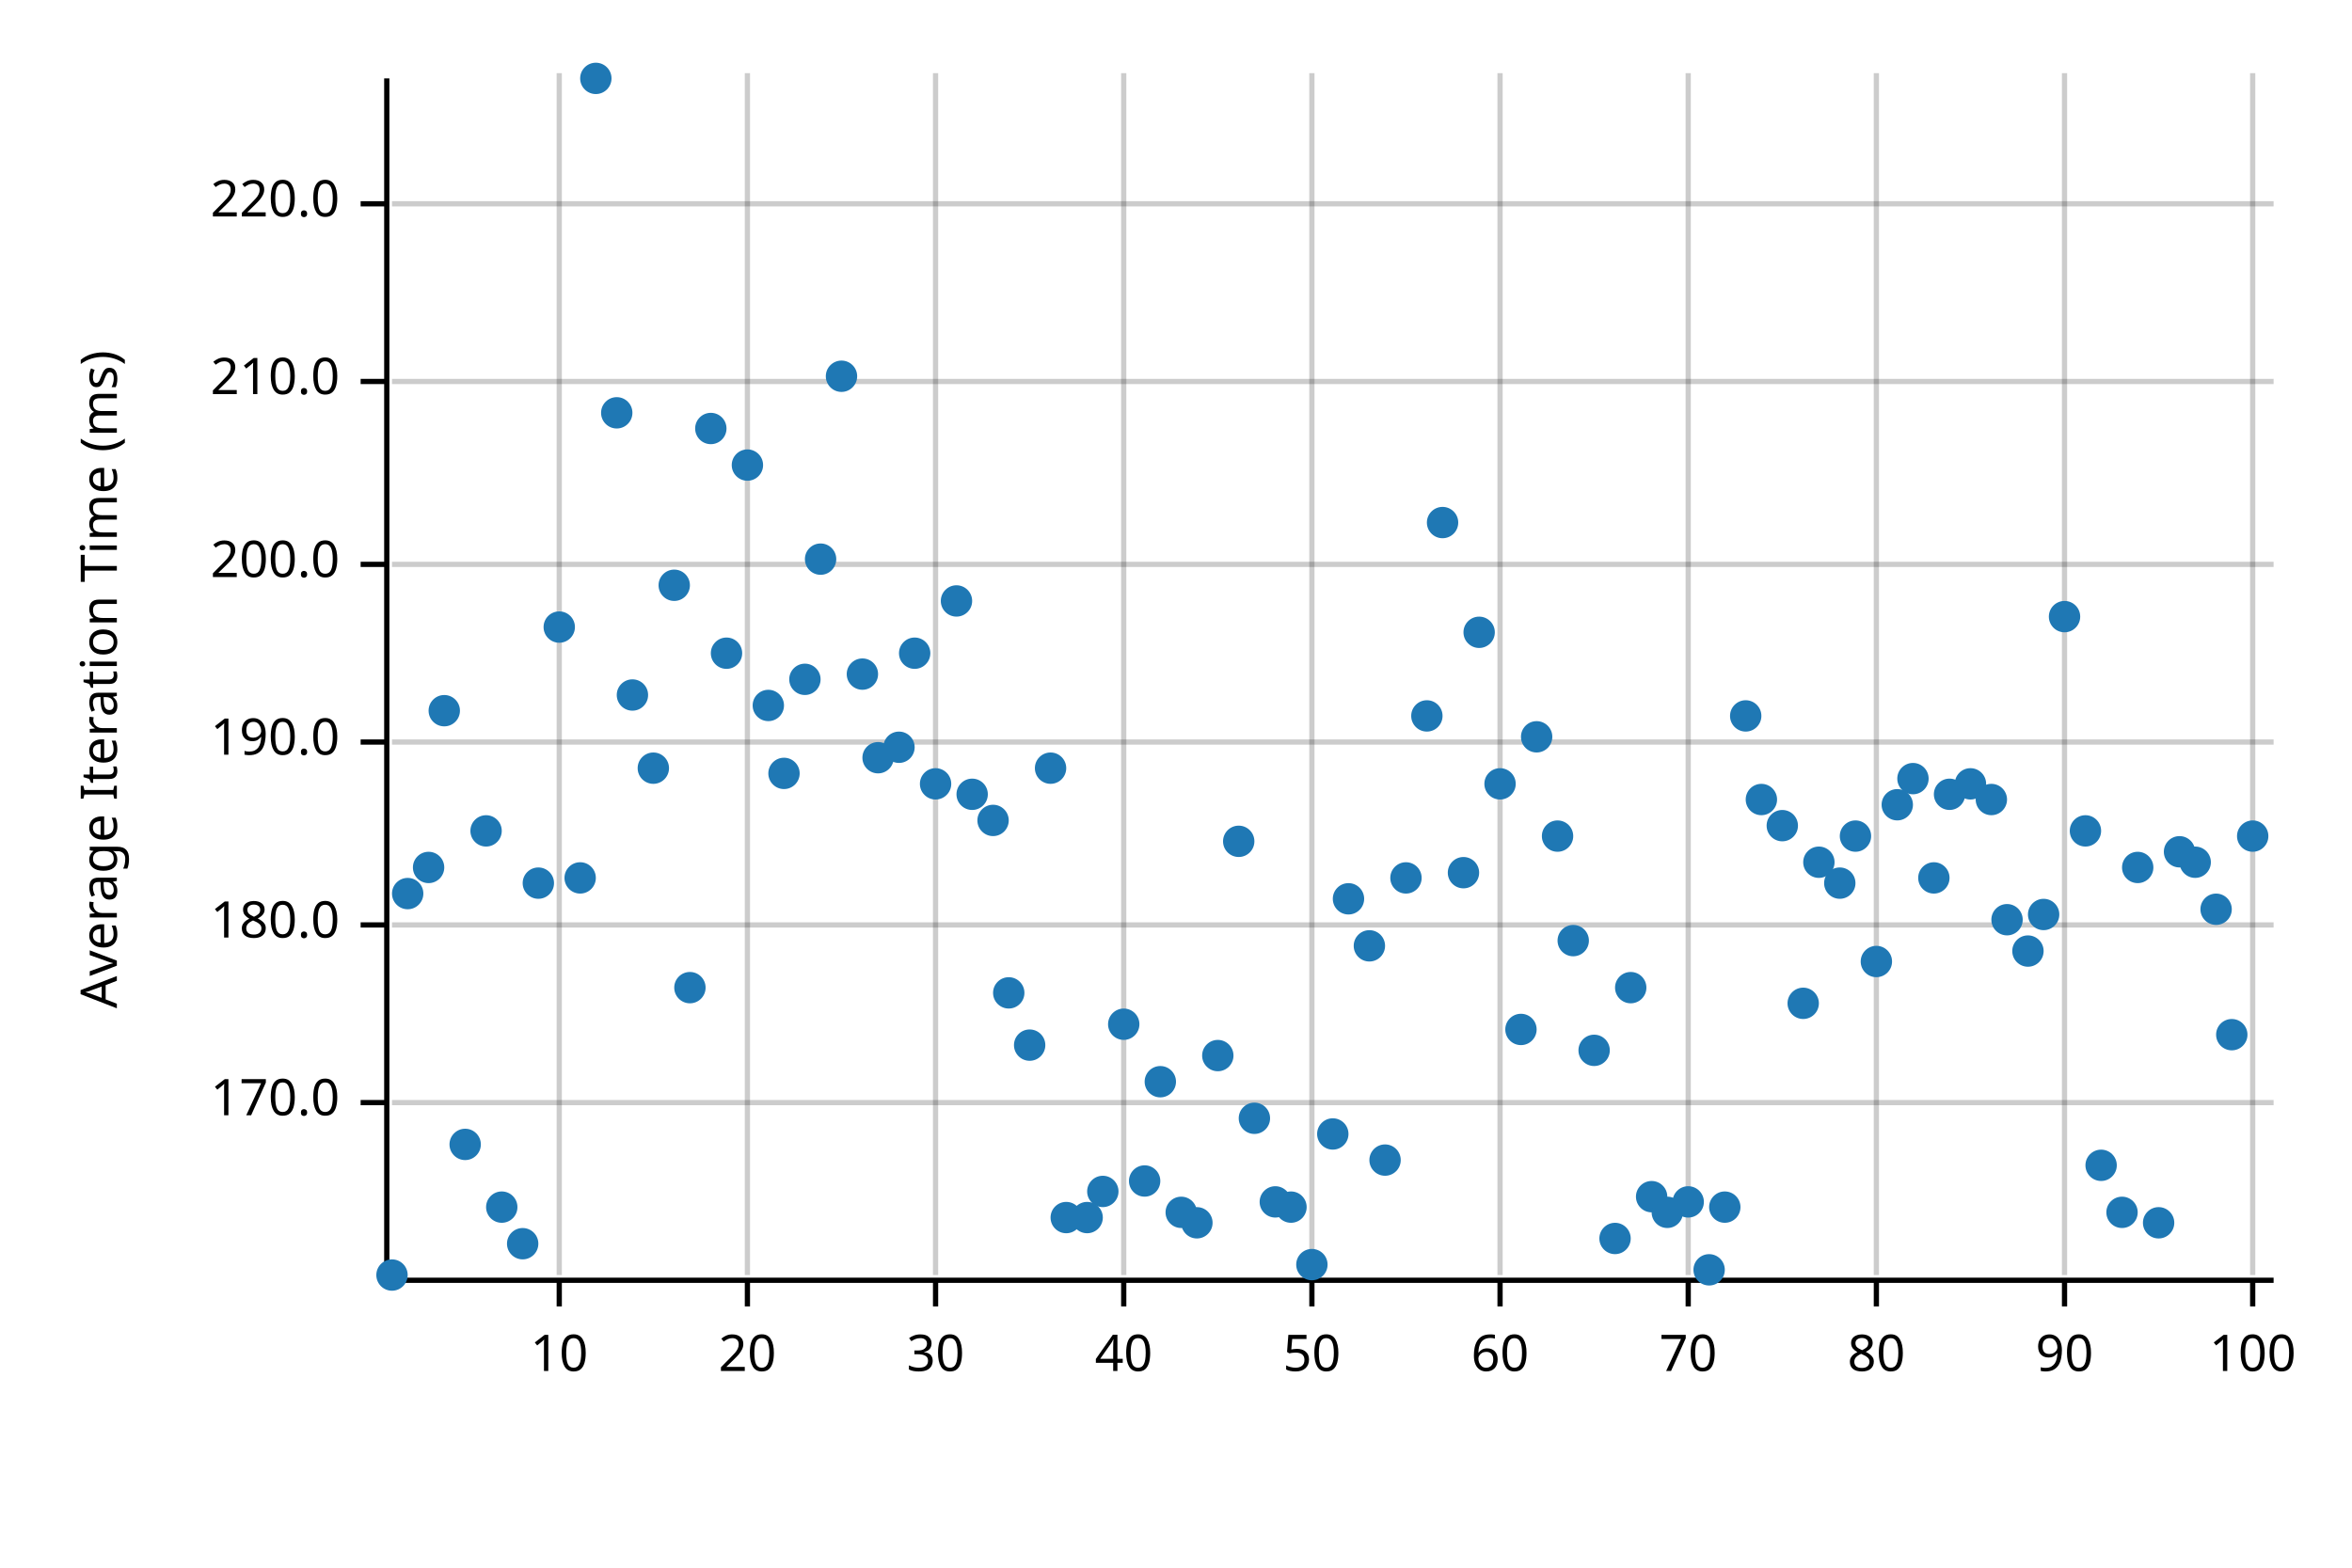
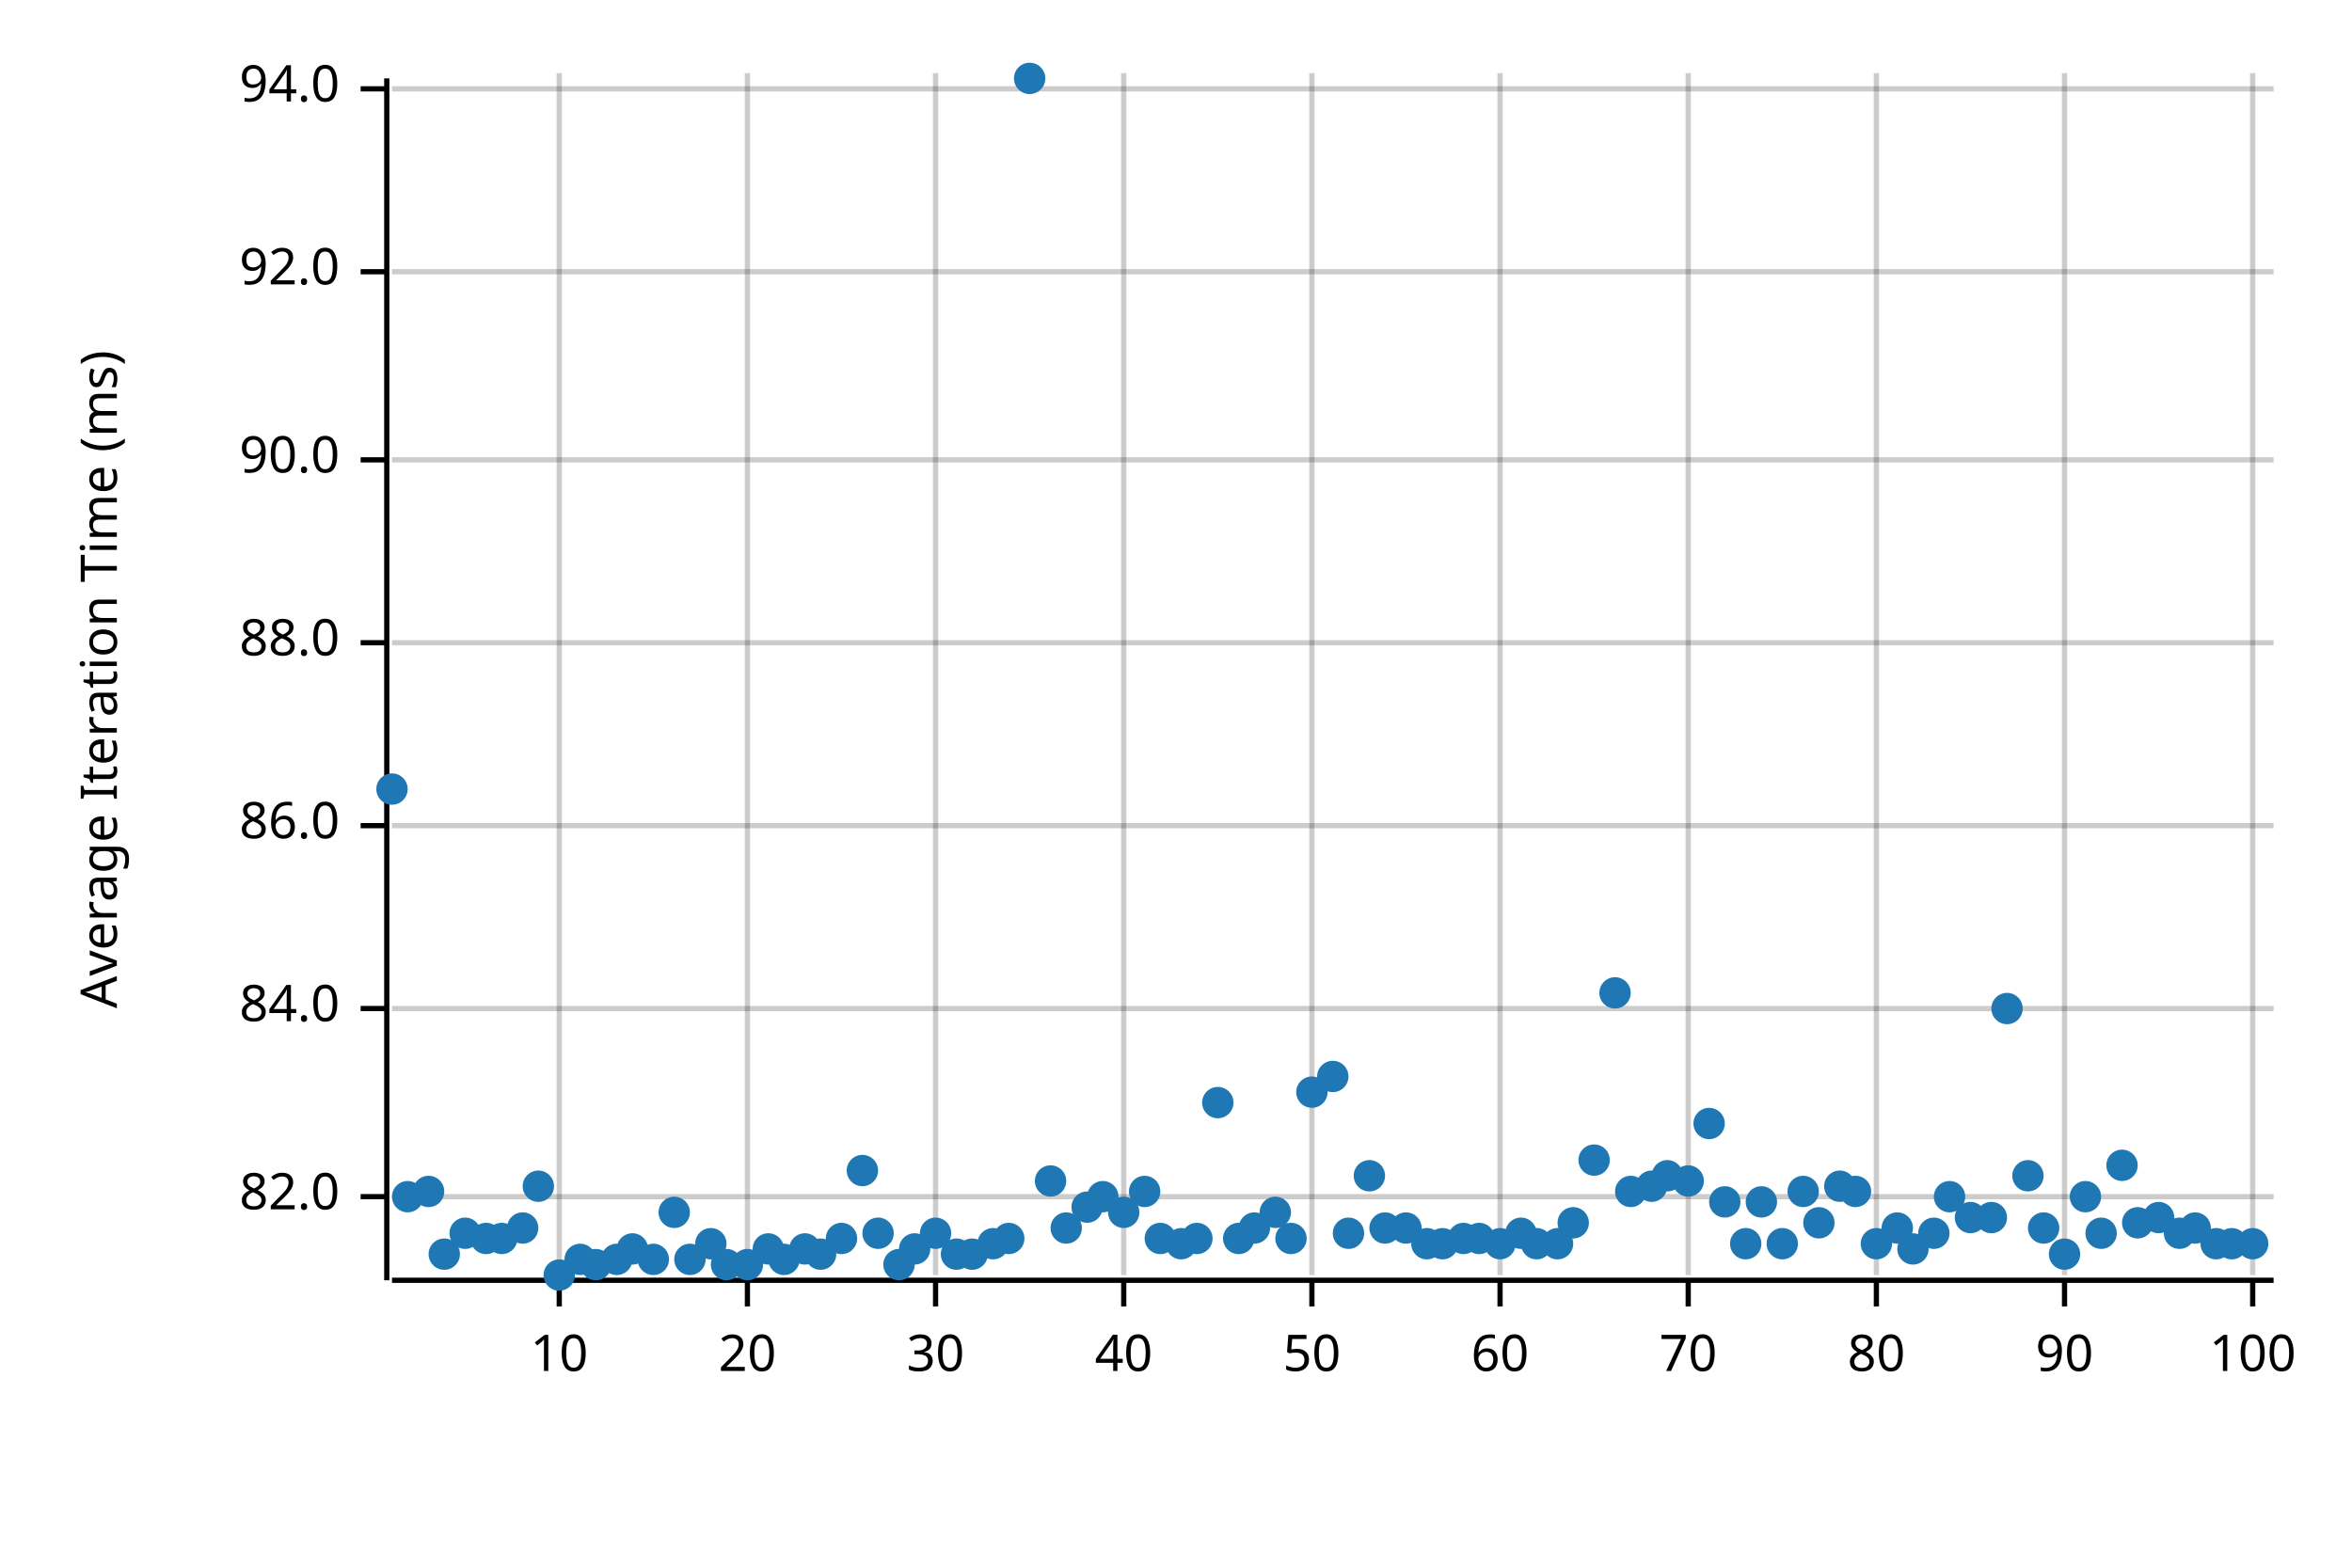
<svg xmlns="http://www.w3.org/2000/svg" width="450" height="300" viewBox="0 0 450 300">
  <text x="15" y="130" dy="0.76em" text-anchor="middle" font-family="sans-serif" font-size="9.677" opacity="1" fill="#000000" transform="rotate(270, 15, 130)">
Average Iteration Time (ms)
</text>
  <line opacity="0.2" stroke="#000000" stroke-width="1" x1="107" y1="244" x2="107" y2="14" />
  <line opacity="0.2" stroke="#000000" stroke-width="1" x1="143" y1="244" x2="143" y2="14" />
  <line opacity="0.2" stroke="#000000" stroke-width="1" x1="179" y1="244" x2="179" y2="14" />
  <line opacity="0.2" stroke="#000000" stroke-width="1" x1="215" y1="244" x2="215" y2="14" />
  <line opacity="0.2" stroke="#000000" stroke-width="1" x1="251" y1="244" x2="251" y2="14" />
  <line opacity="0.2" stroke="#000000" stroke-width="1" x1="287" y1="244" x2="287" y2="14" />
  <line opacity="0.2" stroke="#000000" stroke-width="1" x1="323" y1="244" x2="323" y2="14" />
  <line opacity="0.2" stroke="#000000" stroke-width="1" x1="359" y1="244" x2="359" y2="14" />
  <line opacity="0.2" stroke="#000000" stroke-width="1" x1="395" y1="244" x2="395" y2="14" />
  <line opacity="0.2" stroke="#000000" stroke-width="1" x1="431" y1="244" x2="431" y2="14" />
-   <line opacity="0.2" stroke="#000000" stroke-width="1" x1="75" y1="211" x2="435" y2="211" />
-   <line opacity="0.2" stroke="#000000" stroke-width="1" x1="75" y1="177" x2="435" y2="177" />
-   <line opacity="0.2" stroke="#000000" stroke-width="1" x1="75" y1="142" x2="435" y2="142" />
-   <line opacity="0.2" stroke="#000000" stroke-width="1" x1="75" y1="108" x2="435" y2="108" />
-   <line opacity="0.2" stroke="#000000" stroke-width="1" x1="75" y1="73" x2="435" y2="73" />
-   <line opacity="0.2" stroke="#000000" stroke-width="1" x1="75" y1="39" x2="435" y2="39" />
+   <line opacity="0.2" stroke="#000000" stroke-width="1" x1="75" y1="229" x2="435" y2="229" />
+   <line opacity="0.2" stroke="#000000" stroke-width="1" x1="75" y1="193" x2="435" y2="193" />
+   <line opacity="0.2" stroke="#000000" stroke-width="1" x1="75" y1="158" x2="435" y2="158" />
+   <line opacity="0.2" stroke="#000000" stroke-width="1" x1="75" y1="123" x2="435" y2="123" />
+   <line opacity="0.2" stroke="#000000" stroke-width="1" x1="75" y1="88" x2="435" y2="88" />
+   <line opacity="0.2" stroke="#000000" stroke-width="1" x1="75" y1="52" x2="435" y2="52" />
+   <line opacity="0.2" stroke="#000000" stroke-width="1" x1="75" y1="17" x2="435" y2="17" />
  <polyline fill="none" opacity="1" stroke="#000000" stroke-width="1" points="74,15 74,245 " />
-   <text x="65" y="211" dy="0.5ex" text-anchor="end" font-family="sans-serif" font-size="9.677" opacity="1" fill="#000000">
- 170.0
+   <text x="65" y="229" dy="0.5ex" text-anchor="end" font-family="sans-serif" font-size="9.677" opacity="1" fill="#000000">
+ 82.0
</text>
-   <polyline fill="none" opacity="1" stroke="#000000" stroke-width="1" points="69,211 74,211 " />
-   <text x="65" y="177" dy="0.5ex" text-anchor="end" font-family="sans-serif" font-size="9.677" opacity="1" fill="#000000">
- 180.0
+   <polyline fill="none" opacity="1" stroke="#000000" stroke-width="1" points="69,229 74,229 " />
+   <text x="65" y="193" dy="0.5ex" text-anchor="end" font-family="sans-serif" font-size="9.677" opacity="1" fill="#000000">
+ 84.0
</text>
-   <polyline fill="none" opacity="1" stroke="#000000" stroke-width="1" points="69,177 74,177 " />
-   <text x="65" y="142" dy="0.5ex" text-anchor="end" font-family="sans-serif" font-size="9.677" opacity="1" fill="#000000">
- 190.0
+   <polyline fill="none" opacity="1" stroke="#000000" stroke-width="1" points="69,193 74,193 " />
+   <text x="65" y="158" dy="0.5ex" text-anchor="end" font-family="sans-serif" font-size="9.677" opacity="1" fill="#000000">
+ 86.0
</text>
-   <polyline fill="none" opacity="1" stroke="#000000" stroke-width="1" points="69,142 74,142 " />
-   <text x="65" y="108" dy="0.5ex" text-anchor="end" font-family="sans-serif" font-size="9.677" opacity="1" fill="#000000">
- 200.0
+   <polyline fill="none" opacity="1" stroke="#000000" stroke-width="1" points="69,158 74,158 " />
+   <text x="65" y="123" dy="0.5ex" text-anchor="end" font-family="sans-serif" font-size="9.677" opacity="1" fill="#000000">
+ 88.0
</text>
-   <polyline fill="none" opacity="1" stroke="#000000" stroke-width="1" points="69,108 74,108 " />
-   <text x="65" y="73" dy="0.5ex" text-anchor="end" font-family="sans-serif" font-size="9.677" opacity="1" fill="#000000">
- 210.0
+   <polyline fill="none" opacity="1" stroke="#000000" stroke-width="1" points="69,123 74,123 " />
+   <text x="65" y="88" dy="0.5ex" text-anchor="end" font-family="sans-serif" font-size="9.677" opacity="1" fill="#000000">
+ 90.0
</text>
-   <polyline fill="none" opacity="1" stroke="#000000" stroke-width="1" points="69,73 74,73 " />
-   <text x="65" y="39" dy="0.5ex" text-anchor="end" font-family="sans-serif" font-size="9.677" opacity="1" fill="#000000">
- 220.0
+   <polyline fill="none" opacity="1" stroke="#000000" stroke-width="1" points="69,88 74,88 " />
+   <text x="65" y="52" dy="0.5ex" text-anchor="end" font-family="sans-serif" font-size="9.677" opacity="1" fill="#000000">
+ 92.0
</text>
-   <polyline fill="none" opacity="1" stroke="#000000" stroke-width="1" points="69,39 74,39 " />
+   <polyline fill="none" opacity="1" stroke="#000000" stroke-width="1" points="69,52 74,52 " />
+   <text x="65" y="17" dy="0.5ex" text-anchor="end" font-family="sans-serif" font-size="9.677" opacity="1" fill="#000000">
+ 94.0
+ </text>
+   <polyline fill="none" opacity="1" stroke="#000000" stroke-width="1" points="69,17 74,17 " />
  <polyline fill="none" opacity="1" stroke="#000000" stroke-width="1" points="75,245 435,245 " />
  <text x="107" y="255" dy="0.76em" text-anchor="middle" font-family="sans-serif" font-size="9.677" opacity="1" fill="#000000">
10
</text>
  <polyline fill="none" opacity="1" stroke="#000000" stroke-width="1" points="107,245 107,250 " />
  <text x="143" y="255" dy="0.76em" text-anchor="middle" font-family="sans-serif" font-size="9.677" opacity="1" fill="#000000">
20
</text>
  <polyline fill="none" opacity="1" stroke="#000000" stroke-width="1" points="143,245 143,250 " />
  <text x="179" y="255" dy="0.76em" text-anchor="middle" font-family="sans-serif" font-size="9.677" opacity="1" fill="#000000">
30
</text>
  <polyline fill="none" opacity="1" stroke="#000000" stroke-width="1" points="179,245 179,250 " />
  <text x="215" y="255" dy="0.76em" text-anchor="middle" font-family="sans-serif" font-size="9.677" opacity="1" fill="#000000">
40
</text>
  <polyline fill="none" opacity="1" stroke="#000000" stroke-width="1" points="215,245 215,250 " />
  <text x="251" y="255" dy="0.76em" text-anchor="middle" font-family="sans-serif" font-size="9.677" opacity="1" fill="#000000">
50
</text>
  <polyline fill="none" opacity="1" stroke="#000000" stroke-width="1" points="251,245 251,250 " />
  <text x="287" y="255" dy="0.76em" text-anchor="middle" font-family="sans-serif" font-size="9.677" opacity="1" fill="#000000">
60
</text>
  <polyline fill="none" opacity="1" stroke="#000000" stroke-width="1" points="287,245 287,250 " />
  <text x="323" y="255" dy="0.76em" text-anchor="middle" font-family="sans-serif" font-size="9.677" opacity="1" fill="#000000">
70
</text>
  <polyline fill="none" opacity="1" stroke="#000000" stroke-width="1" points="323,245 323,250 " />
  <text x="359" y="255" dy="0.76em" text-anchor="middle" font-family="sans-serif" font-size="9.677" opacity="1" fill="#000000">
80
</text>
  <polyline fill="none" opacity="1" stroke="#000000" stroke-width="1" points="359,245 359,250 " />
  <text x="395" y="255" dy="0.76em" text-anchor="middle" font-family="sans-serif" font-size="9.677" opacity="1" fill="#000000">
90
</text>
  <polyline fill="none" opacity="1" stroke="#000000" stroke-width="1" points="395,245 395,250 " />
  <text x="431" y="255" dy="0.76em" text-anchor="middle" font-family="sans-serif" font-size="9.677" opacity="1" fill="#000000">
100
</text>
  <polyline fill="none" opacity="1" stroke="#000000" stroke-width="1" points="431,245 431,250 " />
-   <circle cx="75" cy="244" r="3" opacity="1" fill="#1F78B4" stroke="none" />
-   <circle cx="78" cy="171" r="3" opacity="1" fill="#1F78B4" stroke="none" />
-   <circle cx="82" cy="166" r="3" opacity="1" fill="#1F78B4" stroke="none" />
-   <circle cx="85" cy="136" r="3" opacity="1" fill="#1F78B4" stroke="none" />
-   <circle cx="89" cy="219" r="3" opacity="1" fill="#1F78B4" stroke="none" />
-   <circle cx="93" cy="159" r="3" opacity="1" fill="#1F78B4" stroke="none" />
-   <circle cx="96" cy="231" r="3" opacity="1" fill="#1F78B4" stroke="none" />
-   <circle cx="100" cy="238" r="3" opacity="1" fill="#1F78B4" stroke="none" />
-   <circle cx="103" cy="169" r="3" opacity="1" fill="#1F78B4" stroke="none" />
-   <circle cx="107" cy="120" r="3" opacity="1" fill="#1F78B4" stroke="none" />
-   <circle cx="111" cy="168" r="3" opacity="1" fill="#1F78B4" stroke="none" />
-   <circle cx="114" cy="15" r="3" opacity="1" fill="#1F78B4" stroke="none" />
-   <circle cx="118" cy="79" r="3" opacity="1" fill="#1F78B4" stroke="none" />
-   <circle cx="121" cy="133" r="3" opacity="1" fill="#1F78B4" stroke="none" />
-   <circle cx="125" cy="147" r="3" opacity="1" fill="#1F78B4" stroke="none" />
-   <circle cx="129" cy="112" r="3" opacity="1" fill="#1F78B4" stroke="none" />
-   <circle cx="132" cy="189" r="3" opacity="1" fill="#1F78B4" stroke="none" />
-   <circle cx="136" cy="82" r="3" opacity="1" fill="#1F78B4" stroke="none" />
-   <circle cx="139" cy="125" r="3" opacity="1" fill="#1F78B4" stroke="none" />
-   <circle cx="143" cy="89" r="3" opacity="1" fill="#1F78B4" stroke="none" />
-   <circle cx="147" cy="135" r="3" opacity="1" fill="#1F78B4" stroke="none" />
-   <circle cx="150" cy="148" r="3" opacity="1" fill="#1F78B4" stroke="none" />
-   <circle cx="154" cy="130" r="3" opacity="1" fill="#1F78B4" stroke="none" />
-   <circle cx="157" cy="107" r="3" opacity="1" fill="#1F78B4" stroke="none" />
-   <circle cx="161" cy="72" r="3" opacity="1" fill="#1F78B4" stroke="none" />
-   <circle cx="165" cy="129" r="3" opacity="1" fill="#1F78B4" stroke="none" />
-   <circle cx="168" cy="145" r="3" opacity="1" fill="#1F78B4" stroke="none" />
-   <circle cx="172" cy="143" r="3" opacity="1" fill="#1F78B4" stroke="none" />
-   <circle cx="175" cy="125" r="3" opacity="1" fill="#1F78B4" stroke="none" />
-   <circle cx="179" cy="150" r="3" opacity="1" fill="#1F78B4" stroke="none" />
-   <circle cx="183" cy="115" r="3" opacity="1" fill="#1F78B4" stroke="none" />
-   <circle cx="186" cy="152" r="3" opacity="1" fill="#1F78B4" stroke="none" />
-   <circle cx="190" cy="157" r="3" opacity="1" fill="#1F78B4" stroke="none" />
-   <circle cx="193" cy="190" r="3" opacity="1" fill="#1F78B4" stroke="none" />
-   <circle cx="197" cy="200" r="3" opacity="1" fill="#1F78B4" stroke="none" />
-   <circle cx="201" cy="147" r="3" opacity="1" fill="#1F78B4" stroke="none" />
-   <circle cx="204" cy="233" r="3" opacity="1" fill="#1F78B4" stroke="none" />
-   <circle cx="208" cy="233" r="3" opacity="1" fill="#1F78B4" stroke="none" />
-   <circle cx="211" cy="228" r="3" opacity="1" fill="#1F78B4" stroke="none" />
-   <circle cx="215" cy="196" r="3" opacity="1" fill="#1F78B4" stroke="none" />
-   <circle cx="219" cy="226" r="3" opacity="1" fill="#1F78B4" stroke="none" />
-   <circle cx="222" cy="207" r="3" opacity="1" fill="#1F78B4" stroke="none" />
-   <circle cx="226" cy="232" r="3" opacity="1" fill="#1F78B4" stroke="none" />
-   <circle cx="229" cy="234" r="3" opacity="1" fill="#1F78B4" stroke="none" />
-   <circle cx="233" cy="202" r="3" opacity="1" fill="#1F78B4" stroke="none" />
-   <circle cx="237" cy="161" r="3" opacity="1" fill="#1F78B4" stroke="none" />
-   <circle cx="240" cy="214" r="3" opacity="1" fill="#1F78B4" stroke="none" />
-   <circle cx="244" cy="230" r="3" opacity="1" fill="#1F78B4" stroke="none" />
-   <circle cx="247" cy="231" r="3" opacity="1" fill="#1F78B4" stroke="none" />
-   <circle cx="251" cy="242" r="3" opacity="1" fill="#1F78B4" stroke="none" />
-   <circle cx="255" cy="217" r="3" opacity="1" fill="#1F78B4" stroke="none" />
-   <circle cx="258" cy="172" r="3" opacity="1" fill="#1F78B4" stroke="none" />
-   <circle cx="262" cy="181" r="3" opacity="1" fill="#1F78B4" stroke="none" />
-   <circle cx="265" cy="222" r="3" opacity="1" fill="#1F78B4" stroke="none" />
-   <circle cx="269" cy="168" r="3" opacity="1" fill="#1F78B4" stroke="none" />
-   <circle cx="273" cy="137" r="3" opacity="1" fill="#1F78B4" stroke="none" />
-   <circle cx="276" cy="100" r="3" opacity="1" fill="#1F78B4" stroke="none" />
-   <circle cx="280" cy="167" r="3" opacity="1" fill="#1F78B4" stroke="none" />
-   <circle cx="283" cy="121" r="3" opacity="1" fill="#1F78B4" stroke="none" />
-   <circle cx="287" cy="150" r="3" opacity="1" fill="#1F78B4" stroke="none" />
-   <circle cx="291" cy="197" r="3" opacity="1" fill="#1F78B4" stroke="none" />
-   <circle cx="294" cy="141" r="3" opacity="1" fill="#1F78B4" stroke="none" />
-   <circle cx="298" cy="160" r="3" opacity="1" fill="#1F78B4" stroke="none" />
-   <circle cx="301" cy="180" r="3" opacity="1" fill="#1F78B4" stroke="none" />
-   <circle cx="305" cy="201" r="3" opacity="1" fill="#1F78B4" stroke="none" />
-   <circle cx="309" cy="237" r="3" opacity="1" fill="#1F78B4" stroke="none" />
-   <circle cx="312" cy="189" r="3" opacity="1" fill="#1F78B4" stroke="none" />
-   <circle cx="316" cy="229" r="3" opacity="1" fill="#1F78B4" stroke="none" />
-   <circle cx="319" cy="232" r="3" opacity="1" fill="#1F78B4" stroke="none" />
-   <circle cx="323" cy="230" r="3" opacity="1" fill="#1F78B4" stroke="none" />
-   <circle cx="327" cy="243" r="3" opacity="1" fill="#1F78B4" stroke="none" />
-   <circle cx="330" cy="231" r="3" opacity="1" fill="#1F78B4" stroke="none" />
-   <circle cx="334" cy="137" r="3" opacity="1" fill="#1F78B4" stroke="none" />
-   <circle cx="337" cy="153" r="3" opacity="1" fill="#1F78B4" stroke="none" />
-   <circle cx="341" cy="158" r="3" opacity="1" fill="#1F78B4" stroke="none" />
-   <circle cx="345" cy="192" r="3" opacity="1" fill="#1F78B4" stroke="none" />
-   <circle cx="348" cy="165" r="3" opacity="1" fill="#1F78B4" stroke="none" />
-   <circle cx="352" cy="169" r="3" opacity="1" fill="#1F78B4" stroke="none" />
-   <circle cx="355" cy="160" r="3" opacity="1" fill="#1F78B4" stroke="none" />
-   <circle cx="359" cy="184" r="3" opacity="1" fill="#1F78B4" stroke="none" />
-   <circle cx="363" cy="154" r="3" opacity="1" fill="#1F78B4" stroke="none" />
-   <circle cx="366" cy="149" r="3" opacity="1" fill="#1F78B4" stroke="none" />
-   <circle cx="370" cy="168" r="3" opacity="1" fill="#1F78B4" stroke="none" />
-   <circle cx="373" cy="152" r="3" opacity="1" fill="#1F78B4" stroke="none" />
-   <circle cx="377" cy="150" r="3" opacity="1" fill="#1F78B4" stroke="none" />
-   <circle cx="381" cy="153" r="3" opacity="1" fill="#1F78B4" stroke="none" />
-   <circle cx="384" cy="176" r="3" opacity="1" fill="#1F78B4" stroke="none" />
-   <circle cx="388" cy="182" r="3" opacity="1" fill="#1F78B4" stroke="none" />
-   <circle cx="391" cy="175" r="3" opacity="1" fill="#1F78B4" stroke="none" />
-   <circle cx="395" cy="118" r="3" opacity="1" fill="#1F78B4" stroke="none" />
-   <circle cx="399" cy="159" r="3" opacity="1" fill="#1F78B4" stroke="none" />
-   <circle cx="402" cy="223" r="3" opacity="1" fill="#1F78B4" stroke="none" />
-   <circle cx="406" cy="232" r="3" opacity="1" fill="#1F78B4" stroke="none" />
-   <circle cx="409" cy="166" r="3" opacity="1" fill="#1F78B4" stroke="none" />
-   <circle cx="413" cy="234" r="3" opacity="1" fill="#1F78B4" stroke="none" />
-   <circle cx="417" cy="163" r="3" opacity="1" fill="#1F78B4" stroke="none" />
-   <circle cx="420" cy="165" r="3" opacity="1" fill="#1F78B4" stroke="none" />
-   <circle cx="424" cy="174" r="3" opacity="1" fill="#1F78B4" stroke="none" />
-   <circle cx="427" cy="198" r="3" opacity="1" fill="#1F78B4" stroke="none" />
-   <circle cx="431" cy="160" r="3" opacity="1" fill="#1F78B4" stroke="none" />
+   <circle cx="75" cy="151" r="3" opacity="1" fill="#1F78B4" stroke="none" stroke-width="1" />
+   <circle cx="78" cy="229" r="3" opacity="1" fill="#1F78B4" stroke="none" stroke-width="1" />
+   <circle cx="82" cy="228" r="3" opacity="1" fill="#1F78B4" stroke="none" stroke-width="1" />
+   <circle cx="85" cy="240" r="3" opacity="1" fill="#1F78B4" stroke="none" stroke-width="1" />
+   <circle cx="89" cy="236" r="3" opacity="1" fill="#1F78B4" stroke="none" stroke-width="1" />
+   <circle cx="93" cy="237" r="3" opacity="1" fill="#1F78B4" stroke="none" stroke-width="1" />
+   <circle cx="96" cy="237" r="3" opacity="1" fill="#1F78B4" stroke="none" stroke-width="1" />
+   <circle cx="100" cy="235" r="3" opacity="1" fill="#1F78B4" stroke="none" stroke-width="1" />
+   <circle cx="103" cy="227" r="3" opacity="1" fill="#1F78B4" stroke="none" stroke-width="1" />
+   <circle cx="107" cy="244" r="3" opacity="1" fill="#1F78B4" stroke="none" stroke-width="1" />
+   <circle cx="111" cy="241" r="3" opacity="1" fill="#1F78B4" stroke="none" stroke-width="1" />
+   <circle cx="114" cy="242" r="3" opacity="1" fill="#1F78B4" stroke="none" stroke-width="1" />
+   <circle cx="118" cy="241" r="3" opacity="1" fill="#1F78B4" stroke="none" stroke-width="1" />
+   <circle cx="121" cy="239" r="3" opacity="1" fill="#1F78B4" stroke="none" stroke-width="1" />
+   <circle cx="125" cy="241" r="3" opacity="1" fill="#1F78B4" stroke="none" stroke-width="1" />
+   <circle cx="129" cy="232" r="3" opacity="1" fill="#1F78B4" stroke="none" stroke-width="1" />
+   <circle cx="132" cy="241" r="3" opacity="1" fill="#1F78B4" stroke="none" stroke-width="1" />
+   <circle cx="136" cy="238" r="3" opacity="1" fill="#1F78B4" stroke="none" stroke-width="1" />
+   <circle cx="139" cy="242" r="3" opacity="1" fill="#1F78B4" stroke="none" stroke-width="1" />
+   <circle cx="143" cy="242" r="3" opacity="1" fill="#1F78B4" stroke="none" stroke-width="1" />
+   <circle cx="147" cy="239" r="3" opacity="1" fill="#1F78B4" stroke="none" stroke-width="1" />
+   <circle cx="150" cy="241" r="3" opacity="1" fill="#1F78B4" stroke="none" stroke-width="1" />
+   <circle cx="154" cy="239" r="3" opacity="1" fill="#1F78B4" stroke="none" stroke-width="1" />
+   <circle cx="157" cy="240" r="3" opacity="1" fill="#1F78B4" stroke="none" stroke-width="1" />
+   <circle cx="161" cy="237" r="3" opacity="1" fill="#1F78B4" stroke="none" stroke-width="1" />
+   <circle cx="165" cy="224" r="3" opacity="1" fill="#1F78B4" stroke="none" stroke-width="1" />
+   <circle cx="168" cy="236" r="3" opacity="1" fill="#1F78B4" stroke="none" stroke-width="1" />
+   <circle cx="172" cy="242" r="3" opacity="1" fill="#1F78B4" stroke="none" stroke-width="1" />
+   <circle cx="175" cy="239" r="3" opacity="1" fill="#1F78B4" stroke="none" stroke-width="1" />
+   <circle cx="179" cy="236" r="3" opacity="1" fill="#1F78B4" stroke="none" stroke-width="1" />
+   <circle cx="183" cy="240" r="3" opacity="1" fill="#1F78B4" stroke="none" stroke-width="1" />
+   <circle cx="186" cy="240" r="3" opacity="1" fill="#1F78B4" stroke="none" stroke-width="1" />
+   <circle cx="190" cy="238" r="3" opacity="1" fill="#1F78B4" stroke="none" stroke-width="1" />
+   <circle cx="193" cy="237" r="3" opacity="1" fill="#1F78B4" stroke="none" stroke-width="1" />
+   <circle cx="197" cy="15" r="3" opacity="1" fill="#1F78B4" stroke="none" stroke-width="1" />
+   <circle cx="201" cy="226" r="3" opacity="1" fill="#1F78B4" stroke="none" stroke-width="1" />
+   <circle cx="204" cy="235" r="3" opacity="1" fill="#1F78B4" stroke="none" stroke-width="1" />
+   <circle cx="208" cy="231" r="3" opacity="1" fill="#1F78B4" stroke="none" stroke-width="1" />
+   <circle cx="211" cy="229" r="3" opacity="1" fill="#1F78B4" stroke="none" stroke-width="1" />
+   <circle cx="215" cy="232" r="3" opacity="1" fill="#1F78B4" stroke="none" stroke-width="1" />
+   <circle cx="219" cy="228" r="3" opacity="1" fill="#1F78B4" stroke="none" stroke-width="1" />
+   <circle cx="222" cy="237" r="3" opacity="1" fill="#1F78B4" stroke="none" stroke-width="1" />
+   <circle cx="226" cy="238" r="3" opacity="1" fill="#1F78B4" stroke="none" stroke-width="1" />
+   <circle cx="229" cy="237" r="3" opacity="1" fill="#1F78B4" stroke="none" stroke-width="1" />
+   <circle cx="233" cy="211" r="3" opacity="1" fill="#1F78B4" stroke="none" stroke-width="1" />
+   <circle cx="237" cy="237" r="3" opacity="1" fill="#1F78B4" stroke="none" stroke-width="1" />
+   <circle cx="240" cy="235" r="3" opacity="1" fill="#1F78B4" stroke="none" stroke-width="1" />
+   <circle cx="244" cy="232" r="3" opacity="1" fill="#1F78B4" stroke="none" stroke-width="1" />
+   <circle cx="247" cy="237" r="3" opacity="1" fill="#1F78B4" stroke="none" stroke-width="1" />
+   <circle cx="251" cy="209" r="3" opacity="1" fill="#1F78B4" stroke="none" stroke-width="1" />
+   <circle cx="255" cy="206" r="3" opacity="1" fill="#1F78B4" stroke="none" stroke-width="1" />
+   <circle cx="258" cy="236" r="3" opacity="1" fill="#1F78B4" stroke="none" stroke-width="1" />
+   <circle cx="262" cy="225" r="3" opacity="1" fill="#1F78B4" stroke="none" stroke-width="1" />
+   <circle cx="265" cy="235" r="3" opacity="1" fill="#1F78B4" stroke="none" stroke-width="1" />
+   <circle cx="269" cy="235" r="3" opacity="1" fill="#1F78B4" stroke="none" stroke-width="1" />
+   <circle cx="273" cy="238" r="3" opacity="1" fill="#1F78B4" stroke="none" stroke-width="1" />
+   <circle cx="276" cy="238" r="3" opacity="1" fill="#1F78B4" stroke="none" stroke-width="1" />
+   <circle cx="280" cy="237" r="3" opacity="1" fill="#1F78B4" stroke="none" stroke-width="1" />
+   <circle cx="283" cy="237" r="3" opacity="1" fill="#1F78B4" stroke="none" stroke-width="1" />
+   <circle cx="287" cy="238" r="3" opacity="1" fill="#1F78B4" stroke="none" stroke-width="1" />
+   <circle cx="291" cy="236" r="3" opacity="1" fill="#1F78B4" stroke="none" stroke-width="1" />
+   <circle cx="294" cy="238" r="3" opacity="1" fill="#1F78B4" stroke="none" stroke-width="1" />
+   <circle cx="298" cy="238" r="3" opacity="1" fill="#1F78B4" stroke="none" stroke-width="1" />
+   <circle cx="301" cy="234" r="3" opacity="1" fill="#1F78B4" stroke="none" stroke-width="1" />
+   <circle cx="305" cy="222" r="3" opacity="1" fill="#1F78B4" stroke="none" stroke-width="1" />
+   <circle cx="309" cy="190" r="3" opacity="1" fill="#1F78B4" stroke="none" stroke-width="1" />
+   <circle cx="312" cy="228" r="3" opacity="1" fill="#1F78B4" stroke="none" stroke-width="1" />
+   <circle cx="316" cy="227" r="3" opacity="1" fill="#1F78B4" stroke="none" stroke-width="1" />
+   <circle cx="319" cy="225" r="3" opacity="1" fill="#1F78B4" stroke="none" stroke-width="1" />
+   <circle cx="323" cy="226" r="3" opacity="1" fill="#1F78B4" stroke="none" stroke-width="1" />
+   <circle cx="327" cy="215" r="3" opacity="1" fill="#1F78B4" stroke="none" stroke-width="1" />
+   <circle cx="330" cy="230" r="3" opacity="1" fill="#1F78B4" stroke="none" stroke-width="1" />
+   <circle cx="334" cy="238" r="3" opacity="1" fill="#1F78B4" stroke="none" stroke-width="1" />
+   <circle cx="337" cy="230" r="3" opacity="1" fill="#1F78B4" stroke="none" stroke-width="1" />
+   <circle cx="341" cy="238" r="3" opacity="1" fill="#1F78B4" stroke="none" stroke-width="1" />
+   <circle cx="345" cy="228" r="3" opacity="1" fill="#1F78B4" stroke="none" stroke-width="1" />
+   <circle cx="348" cy="234" r="3" opacity="1" fill="#1F78B4" stroke="none" stroke-width="1" />
+   <circle cx="352" cy="227" r="3" opacity="1" fill="#1F78B4" stroke="none" stroke-width="1" />
+   <circle cx="355" cy="228" r="3" opacity="1" fill="#1F78B4" stroke="none" stroke-width="1" />
+   <circle cx="359" cy="238" r="3" opacity="1" fill="#1F78B4" stroke="none" stroke-width="1" />
+   <circle cx="363" cy="235" r="3" opacity="1" fill="#1F78B4" stroke="none" stroke-width="1" />
+   <circle cx="366" cy="239" r="3" opacity="1" fill="#1F78B4" stroke="none" stroke-width="1" />
+   <circle cx="370" cy="236" r="3" opacity="1" fill="#1F78B4" stroke="none" stroke-width="1" />
+   <circle cx="373" cy="229" r="3" opacity="1" fill="#1F78B4" stroke="none" stroke-width="1" />
+   <circle cx="377" cy="233" r="3" opacity="1" fill="#1F78B4" stroke="none" stroke-width="1" />
+   <circle cx="381" cy="233" r="3" opacity="1" fill="#1F78B4" stroke="none" stroke-width="1" />
+   <circle cx="384" cy="193" r="3" opacity="1" fill="#1F78B4" stroke="none" stroke-width="1" />
+   <circle cx="388" cy="225" r="3" opacity="1" fill="#1F78B4" stroke="none" stroke-width="1" />
+   <circle cx="391" cy="235" r="3" opacity="1" fill="#1F78B4" stroke="none" stroke-width="1" />
+   <circle cx="395" cy="240" r="3" opacity="1" fill="#1F78B4" stroke="none" stroke-width="1" />
+   <circle cx="399" cy="229" r="3" opacity="1" fill="#1F78B4" stroke="none" stroke-width="1" />
+   <circle cx="402" cy="236" r="3" opacity="1" fill="#1F78B4" stroke="none" stroke-width="1" />
+   <circle cx="406" cy="223" r="3" opacity="1" fill="#1F78B4" stroke="none" stroke-width="1" />
+   <circle cx="409" cy="234" r="3" opacity="1" fill="#1F78B4" stroke="none" stroke-width="1" />
+   <circle cx="413" cy="233" r="3" opacity="1" fill="#1F78B4" stroke="none" stroke-width="1" />
+   <circle cx="417" cy="236" r="3" opacity="1" fill="#1F78B4" stroke="none" stroke-width="1" />
+   <circle cx="420" cy="235" r="3" opacity="1" fill="#1F78B4" stroke="none" stroke-width="1" />
+   <circle cx="424" cy="238" r="3" opacity="1" fill="#1F78B4" stroke="none" stroke-width="1" />
+   <circle cx="427" cy="238" r="3" opacity="1" fill="#1F78B4" stroke="none" stroke-width="1" />
+   <circle cx="431" cy="238" r="3" opacity="1" fill="#1F78B4" stroke="none" stroke-width="1" />
</svg>
